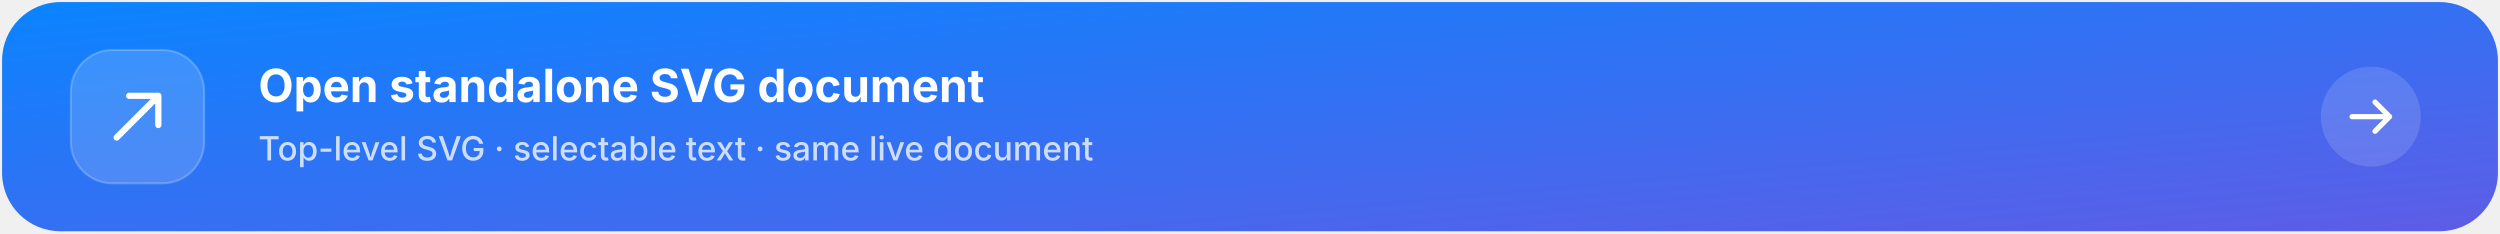
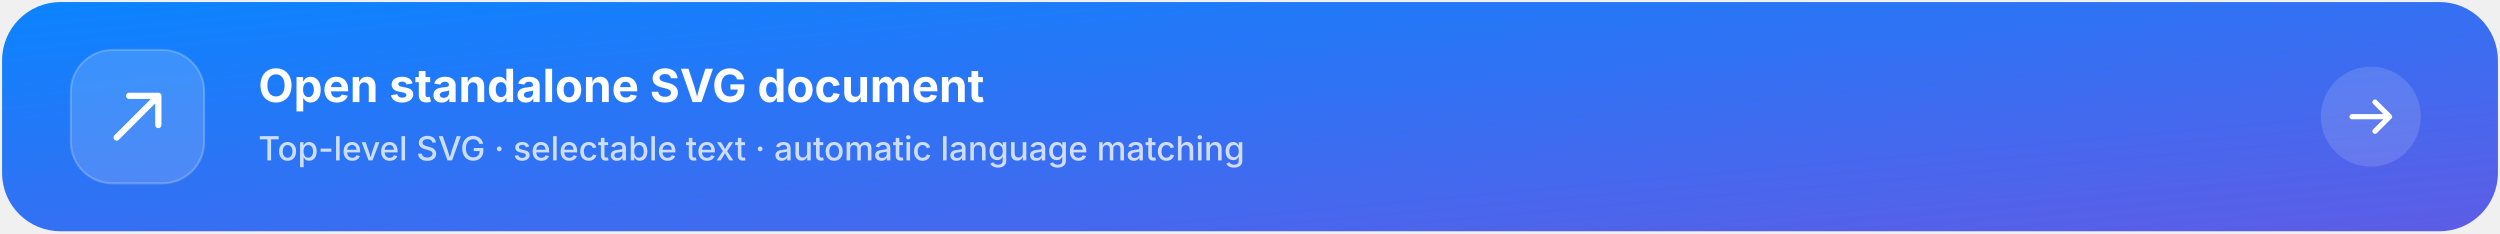
<svg xmlns="http://www.w3.org/2000/svg" width="1200" height="112" viewBox="0 0 1200 112" role="img" aria-labelledby="title desc">
  <defs>
    <linearGradient id="button" x1="0" y1="0" x2="1" y2="1">
      <stop offset="0" stop-color="#0A84FF" />
      <stop offset="1" stop-color="#5E5CE6" />
    </linearGradient>
    <style>
-       svg { font-family:-apple-system,BlinkMacSystemFont,"SF Pro Text","Segoe UI","PingFang SC","Microsoft YaHei",sans-serif; }
+       svg { font-family:-apple-system,BlinkMacSystemFont,"SF Pro Text","Segoe UI","PingFang SC","Microsoft JhengHei","Microsoft YaHei",sans-serif; }
      .label { font-size:22px; font-weight:650; fill:white; }
      .hint { font-size:16px; font-weight:500; fill:white; opacity:.76; }
    </style>
  </defs>
  <rect x="1" y="1" width="1198" height="110" rx="28" fill="url(#button)" />
  <g transform="translate(34 24)">
    <rect width="64" height="64" rx="20" fill="white" fill-opacity=".16" stroke="white" stroke-opacity=".22" />
    <path d="M22 42L42 22M28 22h14v14" fill="none" stroke="white" stroke-width="3" stroke-linecap="round" stroke-linejoin="round" />
  </g>
  <switch>
-     <text systemLanguage="zh" x="124" y="49" class="label">打开独立 SVG 文档</text>
+     <text systemLanguage="zh-TW,zh-HK,zh-MO,zh-Hant" x="124" y="49" class="label">開啟獨立 SVG 文件</text>
+     <text systemLanguage="zh-CN,zh-SG,zh-Hans,zh" x="124" y="49" class="label">打开独立 SVG 文档</text>
    <text x="124" y="49" class="label">Open standalone SVG document</text>
  </switch>
  <switch>
-     <text systemLanguage="zh" x="124" y="77" class="hint">顶层 SVG · 文本可选择 / 复制 · 同一份实时文档</text>
-     <text x="124" y="77" class="hint">Top-level SVG · selectable text · same live document</text>
+     <text systemLanguage="zh-TW,zh-HK,zh-MO,zh-Hant" x="124" y="77" class="hint">頂層 SVG · 文字可選取 / 複製 · 自動匹配語言</text>
+     <text systemLanguage="zh-CN,zh-SG,zh-Hans,zh" x="124" y="77" class="hint">顶层 SVG · 文本可选择 / 复制 · 自动匹配语言</text>
+     <text x="124" y="77" class="hint">Top-level SVG · selectable text · automatic language matching</text>
  </switch>
  <circle cx="1138" cy="56" r="24" fill="white" fill-opacity=".14" />
  <path d="M1129 56h18m-7-7 7 7-7 7" fill="none" stroke="white" stroke-width="2.5" stroke-linecap="round" stroke-linejoin="round" />
</svg>
